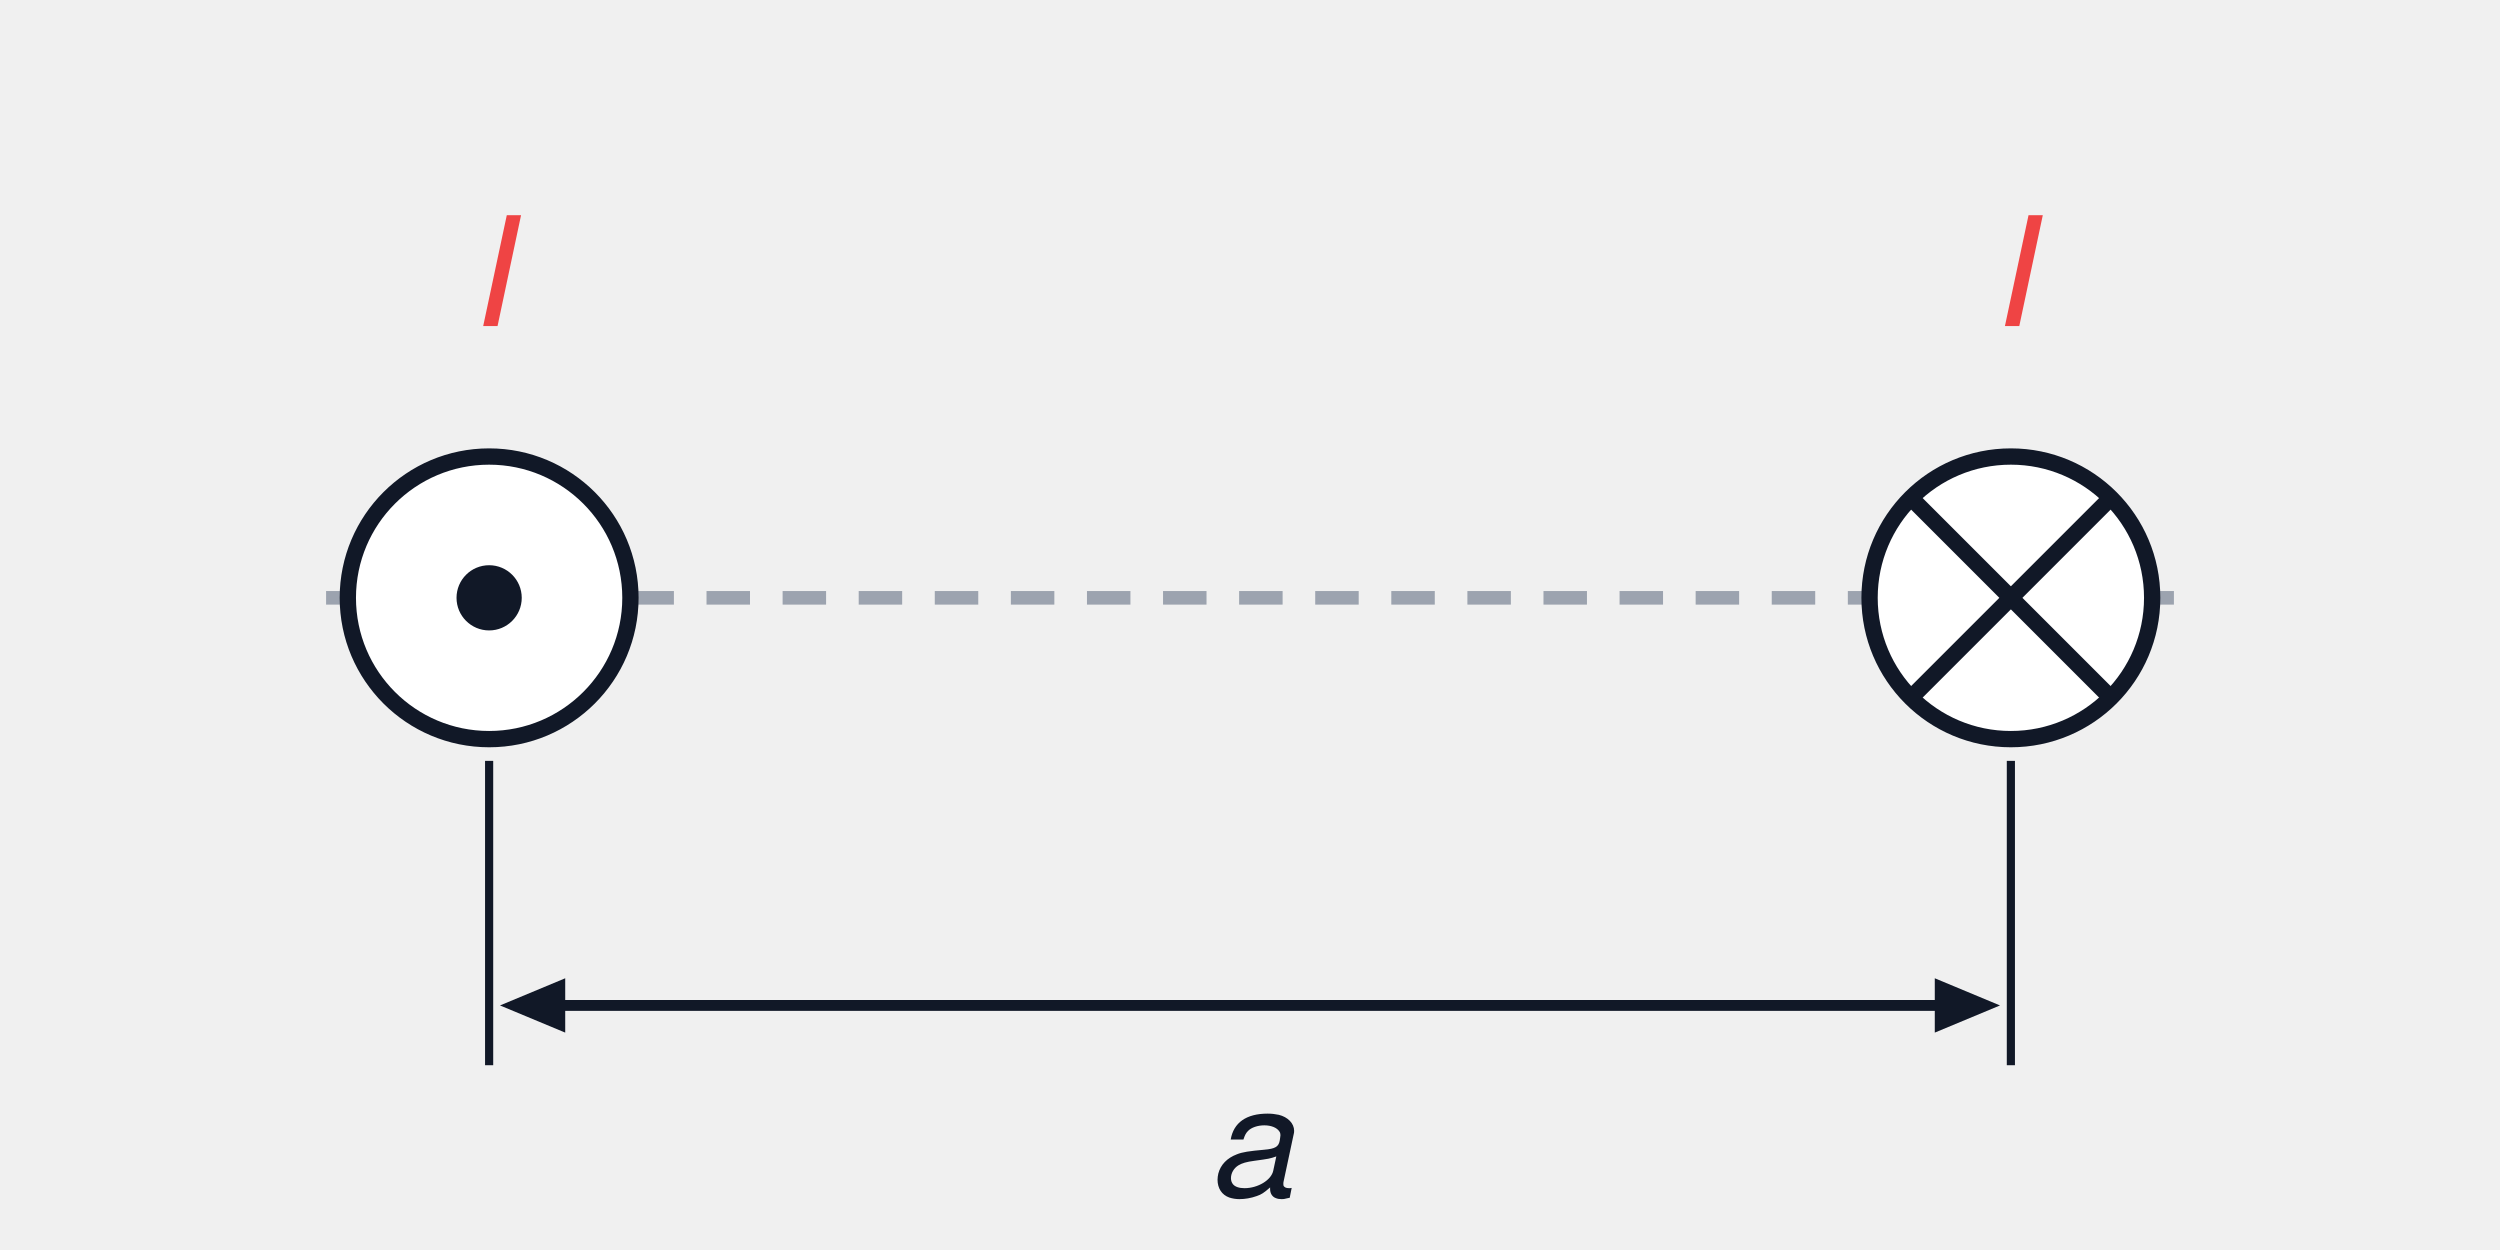
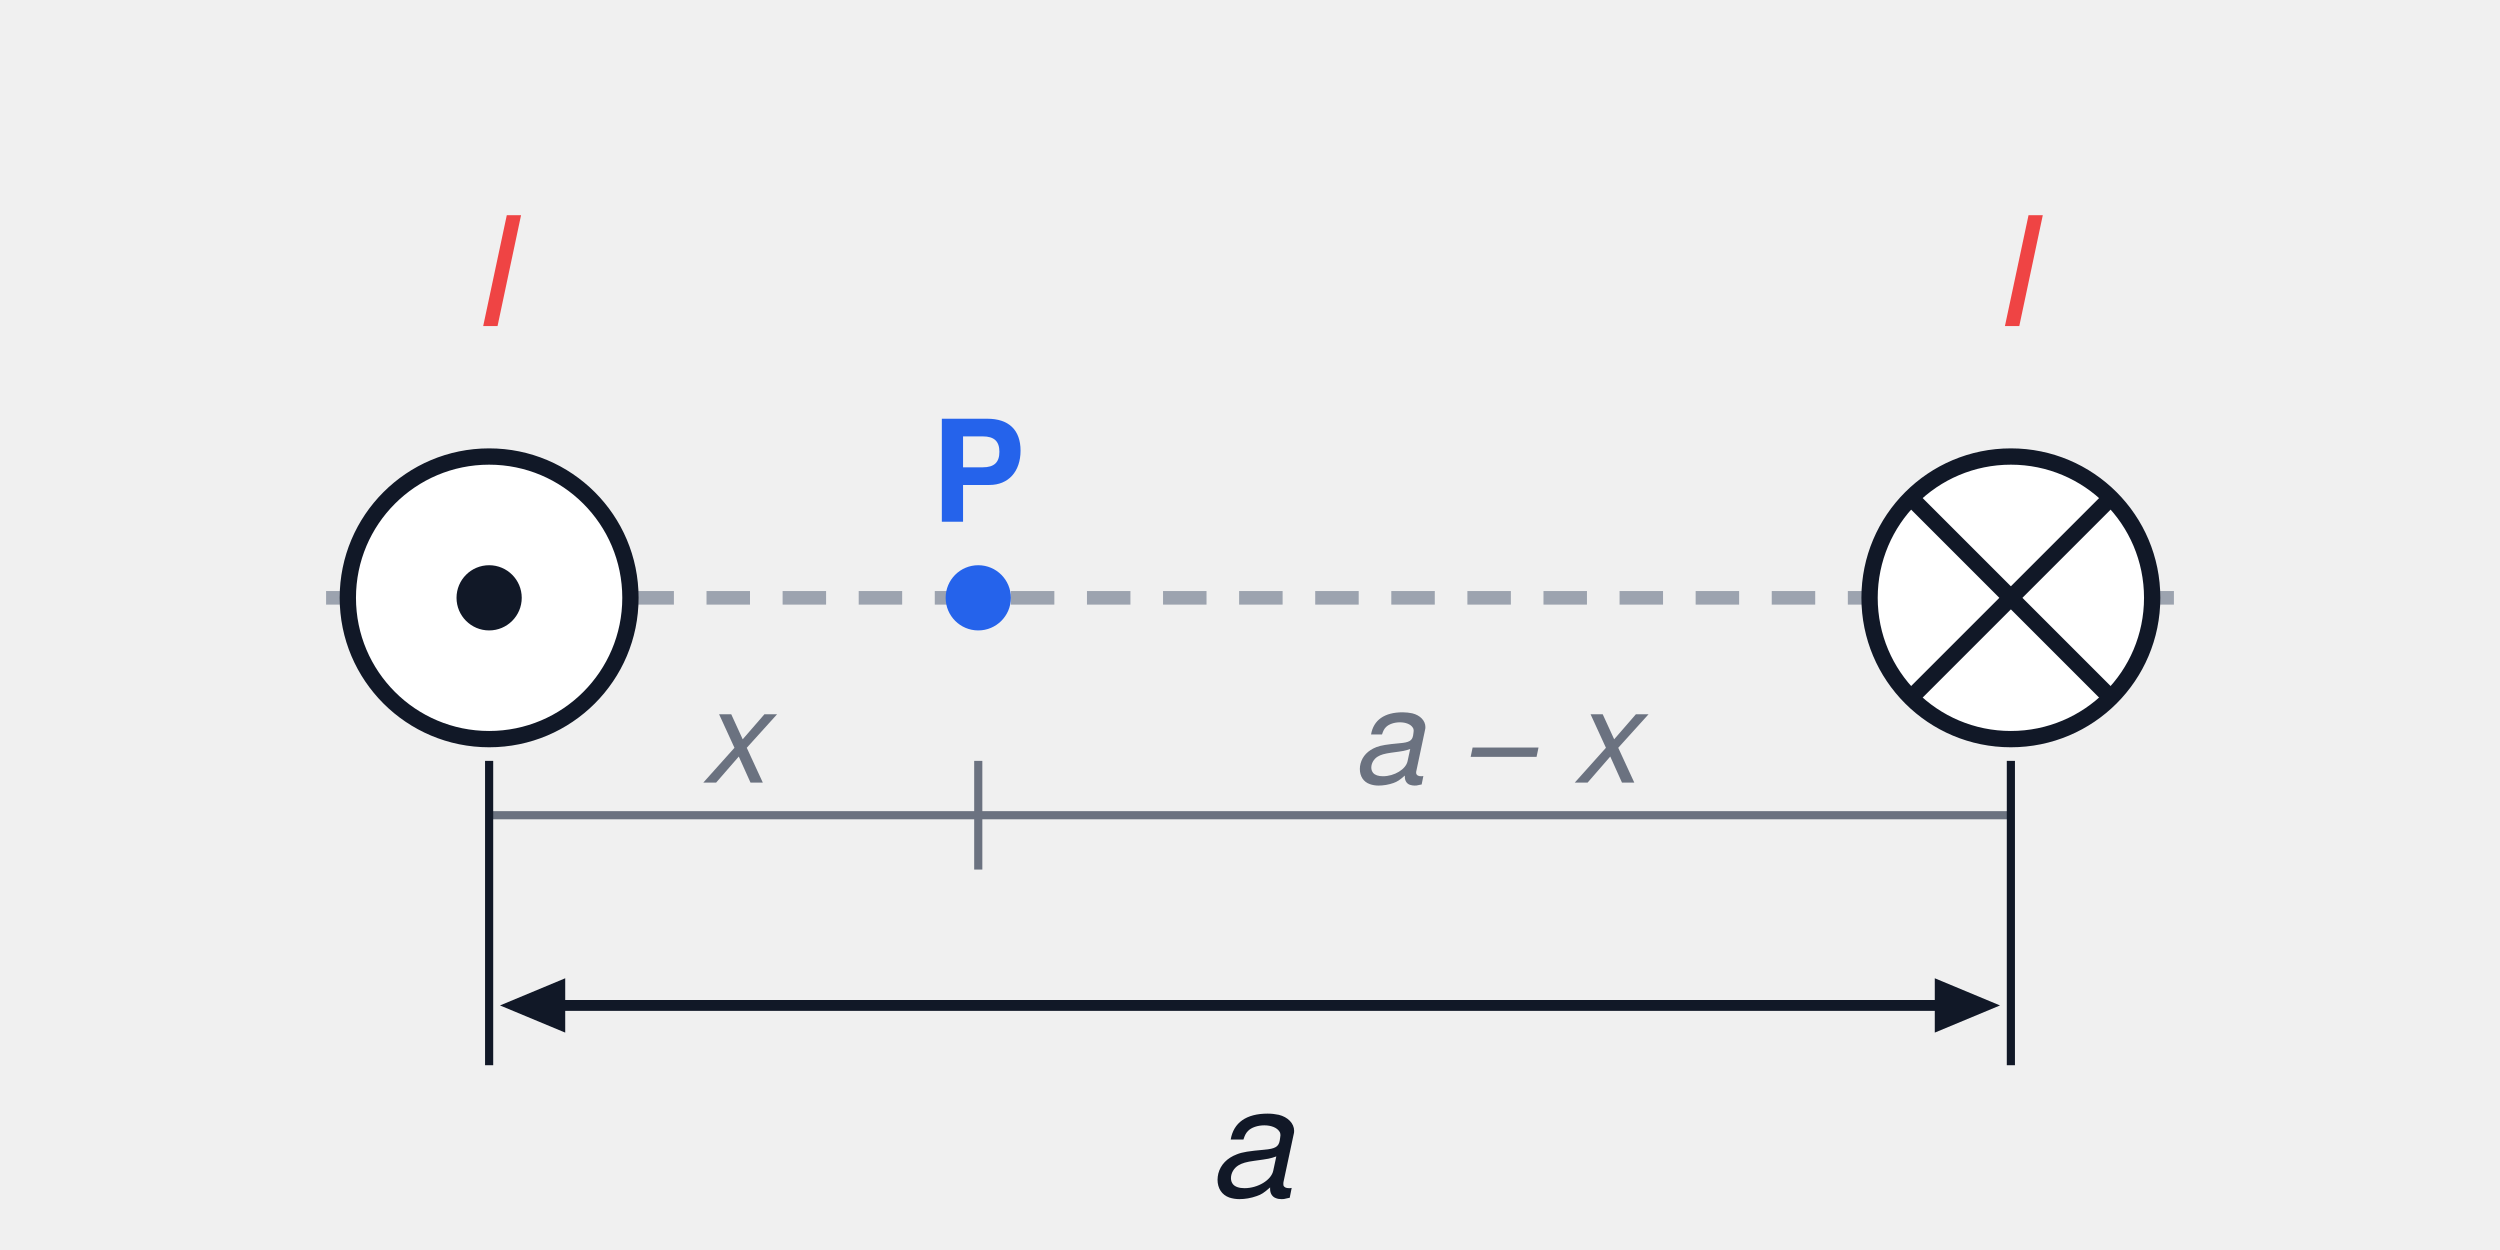
<svg xmlns="http://www.w3.org/2000/svg" viewBox="0 0 460 230" font-family="Helvetica, Arial, sans-serif">
  <line x1="60" y1="110" x2="400" y2="110" stroke="#9ca3af" stroke-width="2.5" stroke-dasharray="8 6" />
  <circle cx="90" cy="110" r="26" fill="#fff" stroke="#111827" stroke-width="3" />
  <circle cx="90" cy="110" r="6" fill="#111827" />
  <circle cx="370" cy="110" r="26" fill="#fff" stroke="#111827" stroke-width="3" />
  <line x1="352" y1="92" x2="388" y2="128" stroke="#111827" stroke-width="3" />
  <line x1="388" y1="92" x2="352" y2="128" stroke="#111827" stroke-width="3" />
  <text x="90" y="60" fill="#ef4444" font-size="28" font-style="italic" text-anchor="middle">I</text>
  <text x="370" y="60" fill="#ef4444" font-size="28" font-style="italic" text-anchor="middle">I</text>
+   <circle cx="180" cy="110" r="6" fill="#2563eb" />
+   <text x="180" y="96" fill="#2563eb" font-size="26" font-weight="bold" text-anchor="middle">P</text>
+   <line x1="90" y1="150" x2="180" y2="150" stroke="#6b7280" stroke-width="1.5" />
+   <line x1="180" y1="150" x2="370" y2="150" stroke="#6b7280" stroke-width="1.5" />
+   <line x1="180" y1="140" x2="180" y2="160" stroke="#6b7280" stroke-width="1.5" />
+   <text x="135" y="144" fill="#6b7280" font-size="24" font-style="italic" text-anchor="middle">x</text>
+   <text x="275" y="144" fill="#6b7280" font-size="24" font-style="italic" text-anchor="middle">a − x</text>
  <line x1="90" y1="140" x2="90" y2="196" stroke="#111827" stroke-width="1.5" />
  <line x1="370" y1="140" x2="370" y2="196" stroke="#111827" stroke-width="1.5" />
  <line x1="102" y1="185" x2="358" y2="185" stroke="#111827" stroke-width="2" />
  <polygon points="92,185 104,180 104,190" fill="#111827" />
  <polygon points="368,185 356,180 356,190" fill="#111827" />
  <text x="230" y="220" fill="#111827" font-size="28" font-style="italic" text-anchor="middle">a</text>
</svg>
